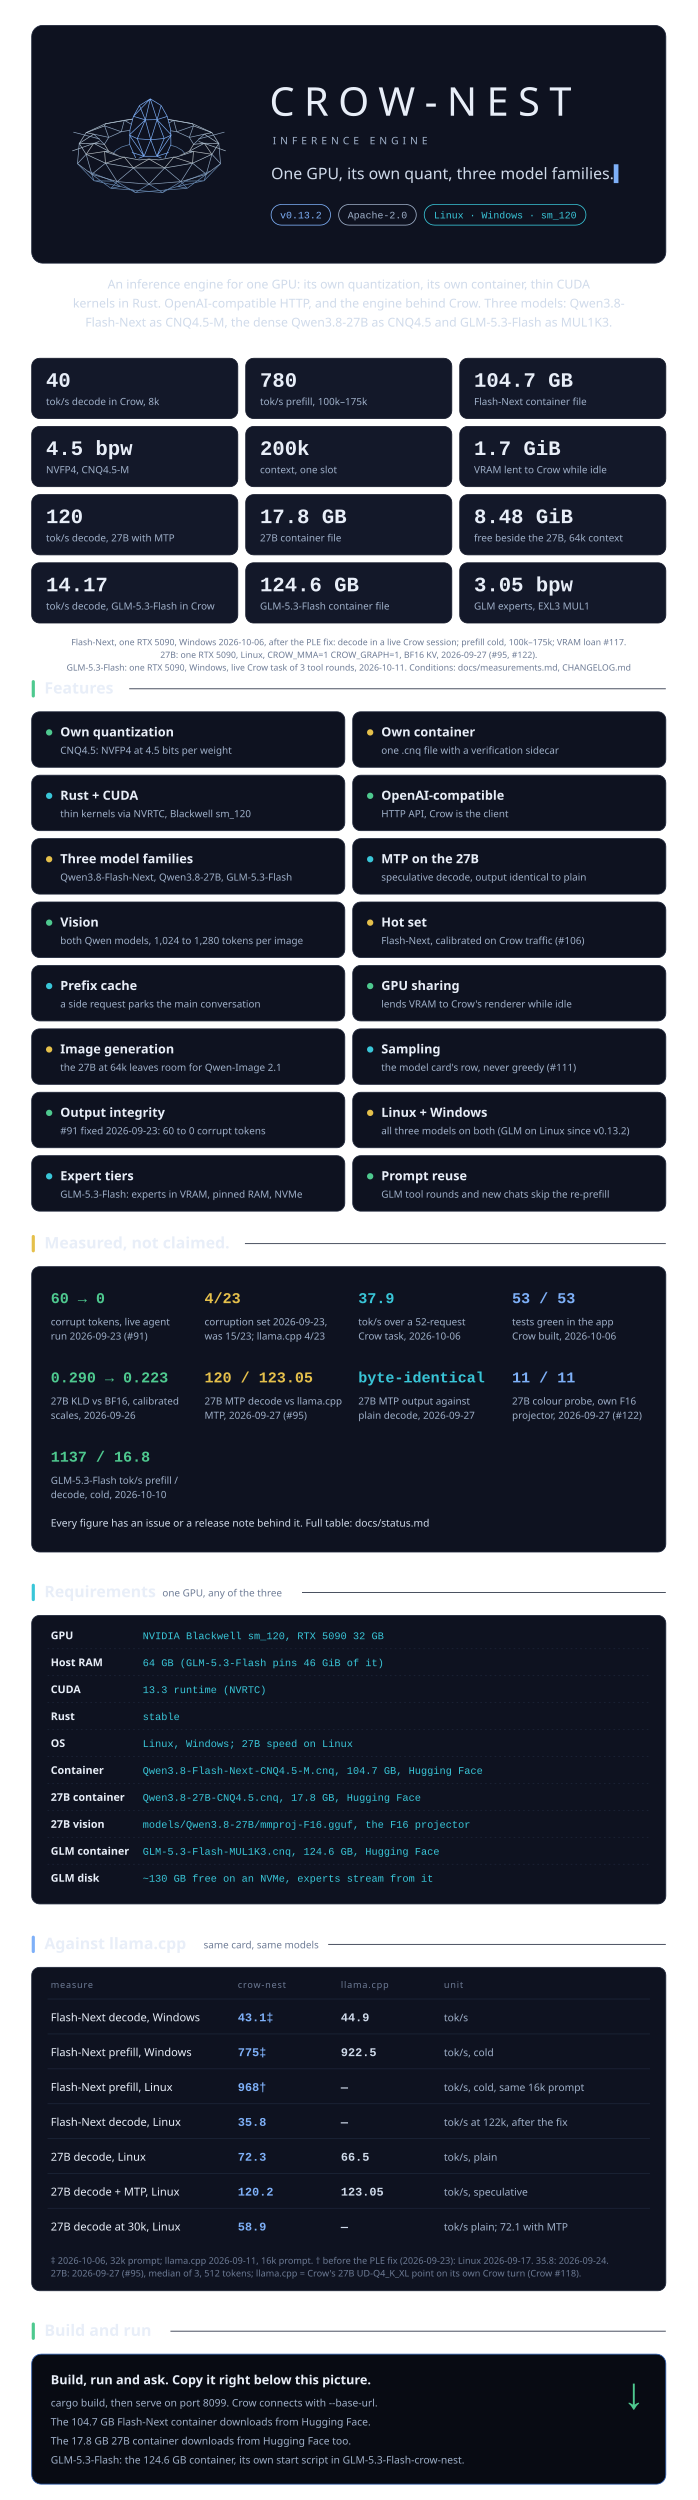
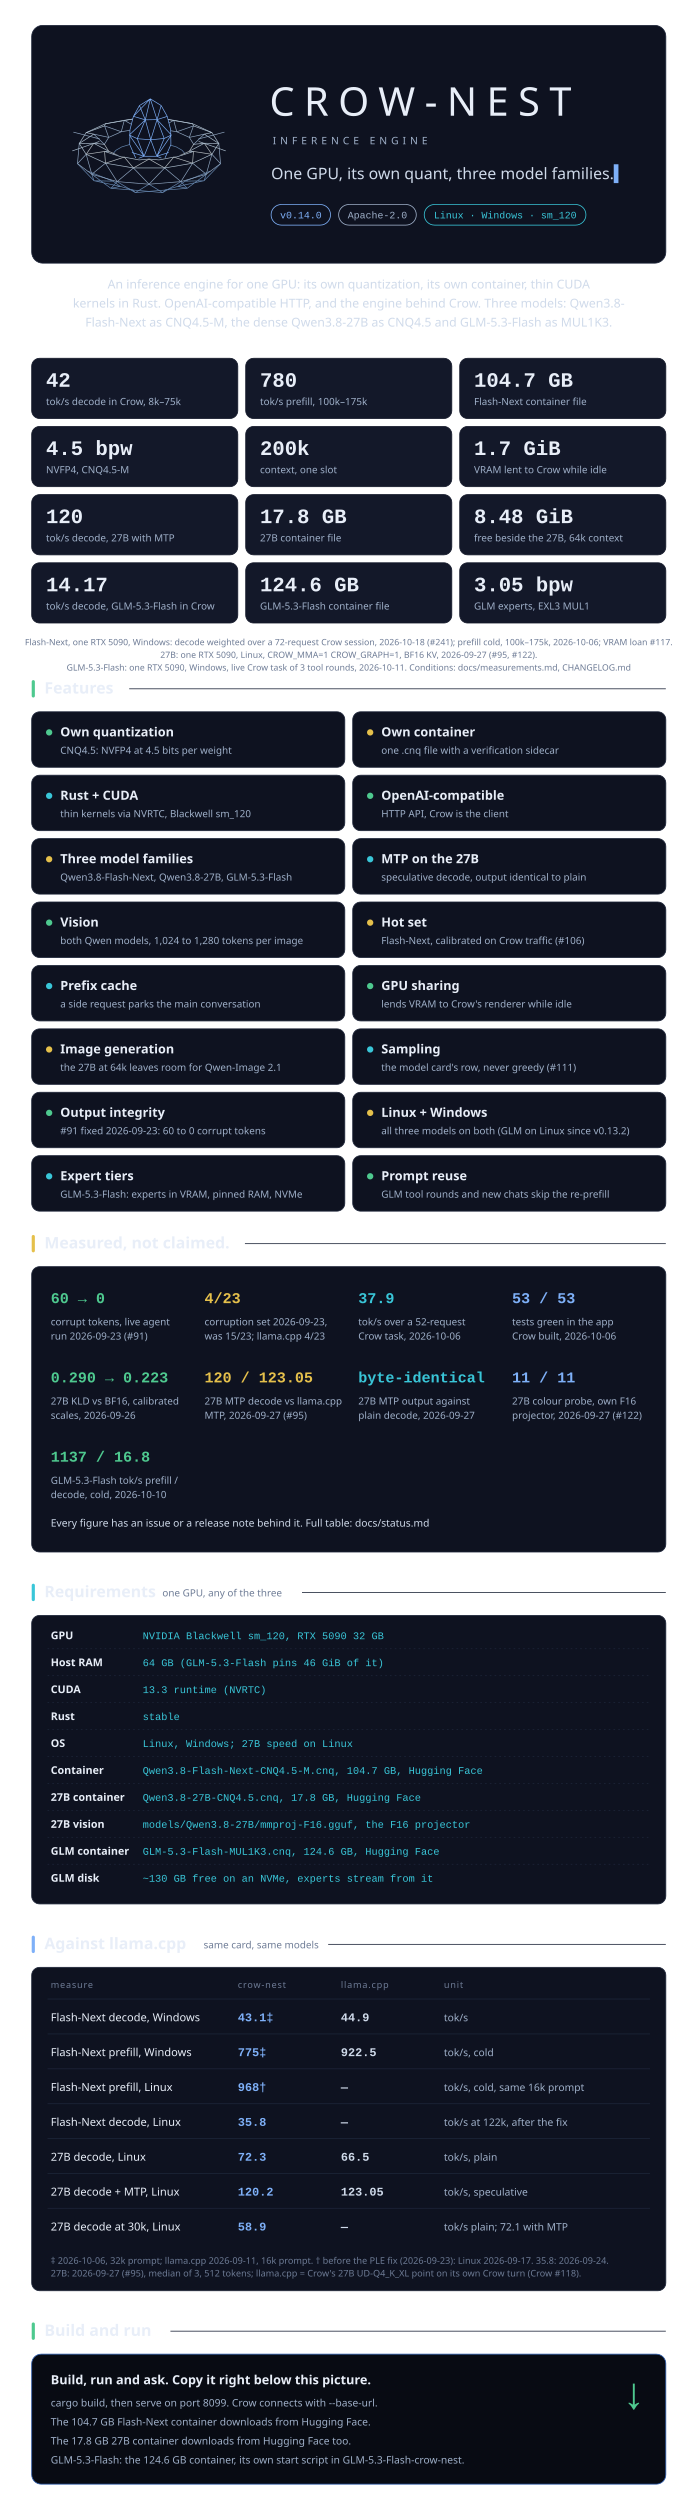
<svg xmlns="http://www.w3.org/2000/svg" viewBox="0 0 880 3154" width="880" height="3154" role="img" aria-label="crow-nest: one GPU, its own quant, three model families. Features, measurements, requirements.">
  <rect x="40" y="32" width="800" height="300" rx="14" fill="#0e1220" stroke="#1c2438" />
  <svg x="48" y="44" width="280" height="280" viewBox="0 0 1024 1024">
    <defs>
      <clipPath id="noegg">
        <path clip-rule="evenodd" d="M0 0H1024V1024H0ZM518.0 295.0 568.2 326.0 595.7 375.6 612.5 437.6 612.7 505.8 583.0 574.0 518.0 605.0 453.0 574.0 423.3 505.8 423.5 437.6 440.3 375.6 467.8 326.0Z" />
      </clipPath>
      <clipPath id="abovefront">
        <path d="M0 0H1024V479L774.0 479.0L767.4 500.0L716.8 537.8L625.7 564.0L512.0 573.3L398.3 564.0L307.2 537.8L256.6 500.0L250.0 479.0L0 479Z" />
      </clipPath>
    </defs>
    <g fill="none" stroke-width="3" stroke-linejoin="round" stroke-linecap="round">
      <path stroke="#6789b2" clip-path="url(#noegg)" d="M346 548 360 532 386 517 422 506 465 499 512 497 559 499 602 506 638 517 664 532 678 548" />
      <path stroke="#acbece" d="M718 505 767 500 698 537M698 537 717 538 640 563M640 563 626 564 558 577M558 577 512 573 466 577M466 577 398 564 384 563M384 563 307 538 326 537M326 537 257 500 306 505" />
      <path stroke="#90a7c2" clip-path="url(#noegg)" d="M306 505 257 458 326 473M326 473 307 420 384 447M384 447 398 394 466 433M466 433 512 385 558 433M558 433 626 394 640 447M640 447 717 420 698 473M698 473 767 458 718 505" />
      <path stroke="#b9c0c4" d="M767 500 802 551 717 538M717 538 713 592 626 564M626 564 584 614 512 573M512 573 440 614 398 564M398 564 311 592 307 538M307 538 222 551 257 500" />
      <path stroke="#acbece" clip-path="url(#noegg)" d="M257 500 190 501 257 458M257 458 222 451 307 420M307 420 311 410 398 394M398 394 440 388 512 385M512 385 584 388 626 394M626 394 713 410 717 420M717 420 802 451 767 458M767 458 834 501 767 500" />
      <path stroke="#90a7c2" d="M834 501 842 594 802 551M802 551 776 643 713 592M713 592 659 677 584 614M584 614 512 689 440 614M440 614 365 677 311 592M311 592 248 643 222 551M222 551 182 594 190 501" />
      <path stroke="#6789b2" d="M842 594 766 673 776 643M776 643 688 708 659 677M659 677 575 728 512 689M512 689 449 728 365 677M365 677 336 708 248 643M248 643 258 673 182 594M794 629 678 675 766 673M766 673 645 699 688 708M688 708 586 716 575 728M575 728 512 722 449 728M449 728 438 716 336 708M336 708 379 699 258 673M258 673 346 675 230 629" />
      <path stroke="#90a7c2" clip-path="url(#noegg)" d="M306 505 326 473 384 447 466 433 558 433 640 447 698 473 718 505" />
      <path stroke="#b9c0c4" clip-path="url(#abovefront)" d="M718 505 698 537 640 563 558 577 466 577 384 563 326 537 306 505" />
      <path stroke="#acbece" clip-path="url(#noegg)" d="M190 501 222 451 311 410 440 388 584 388 713 410 802 451 834 501" />
      <path stroke="#acbece" d="M834 501 802 551 713 592 584 614 440 614 311 592 222 551 190 501" />
      <path stroke="#90a7c2" d="M842 594 776 643 659 677 512 689 365 677 248 643 182 594" />
      <path stroke="#6789b2" d="M678 675 645 699 586 716 512 722 438 716 379 699 346 675" />
      <path stroke="#7eb0f8" clip-path="url(#abovefront)" d="M440 376 495 392 549 391 596 376M421 462 458 479 520 484 582 478 615 462M434 543 489 560 548 560 602 543M440 376 518 295 495 392M518 295 549 391M468 326 495 392M568 326 549 391M421 462 495 392 458 479M495 392 520 484 549 391 582 478M549 391 615 462M458 479 489 560 520 484 548 560 582 478M421 462 489 560M615 462 548 560M489 560 453 574M548 560 583 574M518 295 568 326 596 376 612 438 613 506 583 574 518 605 453 574 423 506 424 438 440 376 468 326 518 295" />
      <path stroke="#acbece" d="M742 492 865 535" />
      <path stroke="#90a7c2" clip-path="url(#noegg)" d="M741 480 859 449" />
      <path stroke="#acbece" d="M282 492 159 535" />
      <path stroke="#90a7c2" clip-path="url(#noegg)" d="M283 480 164 449" />
    </g>
  </svg>
  <text x="340" y="146" font-family="-apple-system,BlinkMacSystemFont,'Segoe UI','Noto Sans',Helvetica,Arial,sans-serif" font-size="50" font-weight="300" fill="#e8eef8" text-anchor="start" letter-spacing="12">CROW-NEST</text>
  <text x="344" y="182" font-family="-apple-system,BlinkMacSystemFont,'Segoe UI','Noto Sans',Helvetica,Arial,sans-serif" font-size="13" font-weight="400" fill="#9fb0c9" text-anchor="start" letter-spacing="5">INFERENCE ENGINE</text>
  <text x="342" y="226" font-family="-apple-system,BlinkMacSystemFont,'Segoe UI','Noto Sans',Helvetica,Arial,sans-serif" font-size="20" fill="#cfdaea">One GPU, its own quant, three model families.<tspan fill="#7eb0f8">▍<animate attributeName="opacity" values="1;1;0;0" keyTimes="0;.5;.5;1" dur="1.1s" repeatCount="indefinite" />
    </tspan>
  </text>
  <rect x="342" y="258" width="75" height="26" rx="13" fill="none" stroke="#7eb0f8" />
-   <text x="379.6" y="275.5" font-family="ui-monospace,SFMono-Regular,'SF Mono',Menlo,Consolas,'Liberation Mono',monospace" font-size="12.5" font-weight="400" fill="#7eb0f8" text-anchor="middle" letter-spacing="0">v0.13.2</text>
+   <text x="379.6" y="275.5" font-family="ui-monospace,SFMono-Regular,'SF Mono',Menlo,Consolas,'Liberation Mono',monospace" font-size="12.5" font-weight="400" fill="#7eb0f8" text-anchor="middle" letter-spacing="0">v0.14.0</text>
  <rect x="427.2" y="258" width="98" height="26" rx="13" fill="none" stroke="#9fb0c9" />
  <text x="476.2" y="275.5" font-family="ui-monospace,SFMono-Regular,'SF Mono',Menlo,Consolas,'Liberation Mono',monospace" font-size="12.5" font-weight="400" fill="#9fb0c9" text-anchor="middle" letter-spacing="0">Apache-2.0</text>
  <rect x="535.2" y="258" width="204" height="26" rx="13" fill="none" stroke="#39c6d8" />
  <text x="637.4" y="275.5" font-family="ui-monospace,SFMono-Regular,'SF Mono',Menlo,Consolas,'Liberation Mono',monospace" font-size="12.5" font-weight="400" fill="#39c6d8" text-anchor="middle" letter-spacing="0">Linux · Windows · sm_120</text>
  <text x="440.0" y="364" font-family="-apple-system,BlinkMacSystemFont,'Segoe UI','Noto Sans',Helvetica,Arial,sans-serif" font-size="15.5" font-weight="400" fill="#cfdaea" text-anchor="middle" letter-spacing="0">An inference engine for one GPU: its own quantization, its own container, thin CUDA</text>
  <text x="440.0" y="388" font-family="-apple-system,BlinkMacSystemFont,'Segoe UI','Noto Sans',Helvetica,Arial,sans-serif" font-size="15.5" font-weight="400" fill="#cfdaea" text-anchor="middle" letter-spacing="0">kernels in Rust. OpenAI-compatible HTTP, and the engine behind Crow. Three models: Qwen3.8-</text>
  <text x="440.0" y="412" font-family="-apple-system,BlinkMacSystemFont,'Segoe UI','Noto Sans',Helvetica,Arial,sans-serif" font-size="15.5" font-weight="400" fill="#cfdaea" text-anchor="middle" letter-spacing="0">Flash-Next as CNQ4.5-M, the dense Qwen3.8-27B as CNQ4.5 and GLM-5.3-Flash as MUL1K3.</text>
  <rect x="40" y="452" width="260" height="76" rx="10" fill="#131829" stroke="#131829" />
-   <text x="58" y="488" font-family="ui-monospace,SFMono-Regular,'SF Mono',Menlo,Consolas,'Liberation Mono',monospace" font-size="26" font-weight="600" fill="#e8eef8" text-anchor="start" letter-spacing="0">40</text>
-   <text x="58" y="511" font-family="-apple-system,BlinkMacSystemFont,'Segoe UI','Noto Sans',Helvetica,Arial,sans-serif" font-size="12.5" font-weight="400" fill="#9fb0c9" text-anchor="start" letter-spacing="0">tok/s decode in Crow, 8k</text>
+   <text x="58" y="488" font-family="ui-monospace,SFMono-Regular,'SF Mono',Menlo,Consolas,'Liberation Mono',monospace" font-size="26" font-weight="600" fill="#e8eef8" text-anchor="start" letter-spacing="0">42</text>
+   <text x="58" y="511" font-family="-apple-system,BlinkMacSystemFont,'Segoe UI','Noto Sans',Helvetica,Arial,sans-serif" font-size="12.5" font-weight="400" fill="#9fb0c9" text-anchor="start" letter-spacing="0">tok/s decode in Crow, 8k–75k</text>
  <rect x="310" y="452" width="260" height="76" rx="10" fill="#131829" stroke="#131829" />
  <text x="328" y="488" font-family="ui-monospace,SFMono-Regular,'SF Mono',Menlo,Consolas,'Liberation Mono',monospace" font-size="26" font-weight="600" fill="#e8eef8" text-anchor="start" letter-spacing="0">780</text>
  <text x="328" y="511" font-family="-apple-system,BlinkMacSystemFont,'Segoe UI','Noto Sans',Helvetica,Arial,sans-serif" font-size="12.5" font-weight="400" fill="#9fb0c9" text-anchor="start" letter-spacing="0">tok/s prefill, 100k–175k</text>
  <rect x="580" y="452" width="260" height="76" rx="10" fill="#131829" stroke="#131829" />
  <text x="598" y="488" font-family="ui-monospace,SFMono-Regular,'SF Mono',Menlo,Consolas,'Liberation Mono',monospace" font-size="26" font-weight="600" fill="#e8eef8" text-anchor="start" letter-spacing="0">104.7 GB</text>
  <text x="598" y="511" font-family="-apple-system,BlinkMacSystemFont,'Segoe UI','Noto Sans',Helvetica,Arial,sans-serif" font-size="12.5" font-weight="400" fill="#9fb0c9" text-anchor="start" letter-spacing="0">Flash-Next container file</text>
  <rect x="40" y="538" width="260" height="76" rx="10" fill="#131829" stroke="#131829" />
  <text x="58" y="574" font-family="ui-monospace,SFMono-Regular,'SF Mono',Menlo,Consolas,'Liberation Mono',monospace" font-size="26" font-weight="600" fill="#e8eef8" text-anchor="start" letter-spacing="0">4.5 bpw</text>
  <text x="58" y="597" font-family="-apple-system,BlinkMacSystemFont,'Segoe UI','Noto Sans',Helvetica,Arial,sans-serif" font-size="12.5" font-weight="400" fill="#9fb0c9" text-anchor="start" letter-spacing="0">NVFP4, CNQ4.5-M</text>
  <rect x="310" y="538" width="260" height="76" rx="10" fill="#131829" stroke="#131829" />
  <text x="328" y="574" font-family="ui-monospace,SFMono-Regular,'SF Mono',Menlo,Consolas,'Liberation Mono',monospace" font-size="26" font-weight="600" fill="#e8eef8" text-anchor="start" letter-spacing="0">200k</text>
  <text x="328" y="597" font-family="-apple-system,BlinkMacSystemFont,'Segoe UI','Noto Sans',Helvetica,Arial,sans-serif" font-size="12.5" font-weight="400" fill="#9fb0c9" text-anchor="start" letter-spacing="0">context, one slot</text>
  <rect x="580" y="538" width="260" height="76" rx="10" fill="#131829" stroke="#131829" />
  <text x="598" y="574" font-family="ui-monospace,SFMono-Regular,'SF Mono',Menlo,Consolas,'Liberation Mono',monospace" font-size="26" font-weight="600" fill="#e8eef8" text-anchor="start" letter-spacing="0">1.7 GiB</text>
  <text x="598" y="597" font-family="-apple-system,BlinkMacSystemFont,'Segoe UI','Noto Sans',Helvetica,Arial,sans-serif" font-size="12.5" font-weight="400" fill="#9fb0c9" text-anchor="start" letter-spacing="0">VRAM lent to Crow while idle</text>
  <rect x="40" y="624" width="260" height="76" rx="10" fill="#131829" stroke="#131829" />
  <text x="58" y="660" font-family="ui-monospace,SFMono-Regular,'SF Mono',Menlo,Consolas,'Liberation Mono',monospace" font-size="26" font-weight="600" fill="#e8eef8" text-anchor="start" letter-spacing="0">120</text>
  <text x="58" y="683" font-family="-apple-system,BlinkMacSystemFont,'Segoe UI','Noto Sans',Helvetica,Arial,sans-serif" font-size="12.5" font-weight="400" fill="#9fb0c9" text-anchor="start" letter-spacing="0">tok/s decode, 27B with MTP</text>
  <rect x="310" y="624" width="260" height="76" rx="10" fill="#131829" stroke="#131829" />
  <text x="328" y="660" font-family="ui-monospace,SFMono-Regular,'SF Mono',Menlo,Consolas,'Liberation Mono',monospace" font-size="26" font-weight="600" fill="#e8eef8" text-anchor="start" letter-spacing="0">17.8 GB</text>
  <text x="328" y="683" font-family="-apple-system,BlinkMacSystemFont,'Segoe UI','Noto Sans',Helvetica,Arial,sans-serif" font-size="12.5" font-weight="400" fill="#9fb0c9" text-anchor="start" letter-spacing="0">27B container file</text>
  <rect x="580" y="624" width="260" height="76" rx="10" fill="#131829" stroke="#131829" />
  <text x="598" y="660" font-family="ui-monospace,SFMono-Regular,'SF Mono',Menlo,Consolas,'Liberation Mono',monospace" font-size="26" font-weight="600" fill="#e8eef8" text-anchor="start" letter-spacing="0">8.48 GiB</text>
  <text x="598" y="683" font-family="-apple-system,BlinkMacSystemFont,'Segoe UI','Noto Sans',Helvetica,Arial,sans-serif" font-size="12.5" font-weight="400" fill="#9fb0c9" text-anchor="start" letter-spacing="0">free beside the 27B, 64k context</text>
  <rect x="40" y="710" width="260" height="76" rx="10" fill="#131829" stroke="#131829" />
  <text x="58" y="746" font-family="ui-monospace,SFMono-Regular,'SF Mono',Menlo,Consolas,'Liberation Mono',monospace" font-size="26" font-weight="600" fill="#e8eef8" text-anchor="start" letter-spacing="0">14.17</text>
  <text x="58" y="769" font-family="-apple-system,BlinkMacSystemFont,'Segoe UI','Noto Sans',Helvetica,Arial,sans-serif" font-size="12.5" font-weight="400" fill="#9fb0c9" text-anchor="start" letter-spacing="0">tok/s decode, GLM-5.3-Flash in Crow</text>
  <rect x="310" y="710" width="260" height="76" rx="10" fill="#131829" stroke="#131829" />
  <text x="328" y="746" font-family="ui-monospace,SFMono-Regular,'SF Mono',Menlo,Consolas,'Liberation Mono',monospace" font-size="26" font-weight="600" fill="#e8eef8" text-anchor="start" letter-spacing="0">124.6 GB</text>
  <text x="328" y="769" font-family="-apple-system,BlinkMacSystemFont,'Segoe UI','Noto Sans',Helvetica,Arial,sans-serif" font-size="12.5" font-weight="400" fill="#9fb0c9" text-anchor="start" letter-spacing="0">GLM-5.3-Flash container file</text>
  <rect x="580" y="710" width="260" height="76" rx="10" fill="#131829" stroke="#131829" />
  <text x="598" y="746" font-family="ui-monospace,SFMono-Regular,'SF Mono',Menlo,Consolas,'Liberation Mono',monospace" font-size="26" font-weight="600" fill="#e8eef8" text-anchor="start" letter-spacing="0">3.05 bpw</text>
  <text x="598" y="769" font-family="-apple-system,BlinkMacSystemFont,'Segoe UI','Noto Sans',Helvetica,Arial,sans-serif" font-size="12.5" font-weight="400" fill="#9fb0c9" text-anchor="start" letter-spacing="0">GLM experts, EXL3 MUL1</text>
-   <text x="440.0" y="814" font-family="-apple-system,BlinkMacSystemFont,'Segoe UI','Noto Sans',Helvetica,Arial,sans-serif" font-size="11" font-weight="400" fill="#6d7b95" text-anchor="middle" letter-spacing="0">Flash-Next, one RTX 5090, Windows 2026-10-06, after the PLE fix: decode in a live Crow session; prefill cold, 100k–175k; VRAM loan #117.</text>
+   <text x="440.0" y="814" font-family="-apple-system,BlinkMacSystemFont,'Segoe UI','Noto Sans',Helvetica,Arial,sans-serif" font-size="11" font-weight="400" fill="#6d7b95" text-anchor="middle" letter-spacing="0">Flash-Next, one RTX 5090, Windows: decode weighted over a 72-request Crow session, 2026-10-18 (#241); prefill cold, 100k–175k, 2026-10-06; VRAM loan #117.</text>
  <text x="440.0" y="830" font-family="-apple-system,BlinkMacSystemFont,'Segoe UI','Noto Sans',Helvetica,Arial,sans-serif" font-size="11" font-weight="400" fill="#6d7b95" text-anchor="middle" letter-spacing="0">27B: one RTX 5090, Linux, CROW_MMA=1 CROW_GRAPH=1, BF16 KV, 2026-09-27 (#95, #122).</text>
  <text x="440.0" y="846" font-family="-apple-system,BlinkMacSystemFont,'Segoe UI','Noto Sans',Helvetica,Arial,sans-serif" font-size="11" font-weight="400" fill="#6d7b95" text-anchor="middle" letter-spacing="0">GLM-5.3-Flash: one RTX 5090, Windows, live Crow task of 3 tool rounds, 2026-10-11. Conditions: docs/measurements.md, CHANGELOG.md</text>
  <rect x="40" y="858" width="4" height="22" rx="2" fill="#4ec98f" />
  <text x="56" y="875" font-family="-apple-system,BlinkMacSystemFont,'Segoe UI','Noto Sans',Helvetica,Arial,sans-serif" font-size="20" font-weight="600" fill="#e8eef8" text-anchor="start" letter-spacing="0">Features</text>
  <line x1="163" y1="869" x2="840" y2="869" stroke="#1c2438" />
  <rect x="40" y="898" width="395" height="70" rx="10" fill="#0e1220" stroke="#1c2438" />
  <circle cx="62" cy="924" r="4" fill="#4ec98f" />
  <text x="76" y="929" font-family="-apple-system,BlinkMacSystemFont,'Segoe UI','Noto Sans',Helvetica,Arial,sans-serif" font-size="16" font-weight="600" fill="#e8eef8" text-anchor="start" letter-spacing="0">Own quantization</text>
  <text x="76" y="951" font-family="-apple-system,BlinkMacSystemFont,'Segoe UI','Noto Sans',Helvetica,Arial,sans-serif" font-size="12.5" font-weight="400" fill="#9fb0c9" text-anchor="start" letter-spacing="0">CNQ4.5: NVFP4 at 4.5 bits per weight</text>
  <rect x="445" y="898" width="395" height="70" rx="10" fill="#0e1220" stroke="#1c2438" />
  <circle cx="467" cy="924" r="4" fill="#e5c04b" />
  <text x="481" y="929" font-family="-apple-system,BlinkMacSystemFont,'Segoe UI','Noto Sans',Helvetica,Arial,sans-serif" font-size="16" font-weight="600" fill="#e8eef8" text-anchor="start" letter-spacing="0">Own container</text>
  <text x="481" y="951" font-family="-apple-system,BlinkMacSystemFont,'Segoe UI','Noto Sans',Helvetica,Arial,sans-serif" font-size="12.5" font-weight="400" fill="#9fb0c9" text-anchor="start" letter-spacing="0">one .cnq file with a verification sidecar</text>
  <rect x="40" y="978" width="395" height="70" rx="10" fill="#0e1220" stroke="#1c2438" />
  <circle cx="62" cy="1004" r="4" fill="#39c6d8" />
  <text x="76" y="1009" font-family="-apple-system,BlinkMacSystemFont,'Segoe UI','Noto Sans',Helvetica,Arial,sans-serif" font-size="16" font-weight="600" fill="#e8eef8" text-anchor="start" letter-spacing="0">Rust + CUDA</text>
  <text x="76" y="1031" font-family="-apple-system,BlinkMacSystemFont,'Segoe UI','Noto Sans',Helvetica,Arial,sans-serif" font-size="12.5" font-weight="400" fill="#9fb0c9" text-anchor="start" letter-spacing="0">thin kernels via NVRTC, Blackwell sm_120</text>
  <rect x="445" y="978" width="395" height="70" rx="10" fill="#0e1220" stroke="#1c2438" />
  <circle cx="467" cy="1004" r="4" fill="#4ec98f" />
  <text x="481" y="1009" font-family="-apple-system,BlinkMacSystemFont,'Segoe UI','Noto Sans',Helvetica,Arial,sans-serif" font-size="16" font-weight="600" fill="#e8eef8" text-anchor="start" letter-spacing="0">OpenAI-compatible</text>
  <text x="481" y="1031" font-family="-apple-system,BlinkMacSystemFont,'Segoe UI','Noto Sans',Helvetica,Arial,sans-serif" font-size="12.5" font-weight="400" fill="#9fb0c9" text-anchor="start" letter-spacing="0">HTTP API, Crow is the client</text>
  <rect x="40" y="1058" width="395" height="70" rx="10" fill="#0e1220" stroke="#1c2438" />
  <circle cx="62" cy="1084" r="4" fill="#e5c04b" />
  <text x="76" y="1089" font-family="-apple-system,BlinkMacSystemFont,'Segoe UI','Noto Sans',Helvetica,Arial,sans-serif" font-size="16" font-weight="600" fill="#e8eef8" text-anchor="start" letter-spacing="0">Three model families</text>
  <text x="76" y="1111" font-family="-apple-system,BlinkMacSystemFont,'Segoe UI','Noto Sans',Helvetica,Arial,sans-serif" font-size="12.5" font-weight="400" fill="#9fb0c9" text-anchor="start" letter-spacing="0">Qwen3.8-Flash-Next, Qwen3.8-27B, GLM-5.3-Flash</text>
  <rect x="445" y="1058" width="395" height="70" rx="10" fill="#0e1220" stroke="#1c2438" />
  <circle cx="467" cy="1084" r="4" fill="#39c6d8" />
  <text x="481" y="1089" font-family="-apple-system,BlinkMacSystemFont,'Segoe UI','Noto Sans',Helvetica,Arial,sans-serif" font-size="16" font-weight="600" fill="#e8eef8" text-anchor="start" letter-spacing="0">MTP on the 27B</text>
  <text x="481" y="1111" font-family="-apple-system,BlinkMacSystemFont,'Segoe UI','Noto Sans',Helvetica,Arial,sans-serif" font-size="12.5" font-weight="400" fill="#9fb0c9" text-anchor="start" letter-spacing="0">speculative decode, output identical to plain</text>
  <rect x="40" y="1138" width="395" height="70" rx="10" fill="#0e1220" stroke="#1c2438" />
  <circle cx="62" cy="1164" r="4" fill="#4ec98f" />
  <text x="76" y="1169" font-family="-apple-system,BlinkMacSystemFont,'Segoe UI','Noto Sans',Helvetica,Arial,sans-serif" font-size="16" font-weight="600" fill="#e8eef8" text-anchor="start" letter-spacing="0">Vision</text>
  <text x="76" y="1191" font-family="-apple-system,BlinkMacSystemFont,'Segoe UI','Noto Sans',Helvetica,Arial,sans-serif" font-size="12.5" font-weight="400" fill="#9fb0c9" text-anchor="start" letter-spacing="0">both Qwen models, 1,024 to 1,280 tokens per image</text>
  <rect x="445" y="1138" width="395" height="70" rx="10" fill="#0e1220" stroke="#1c2438" />
  <circle cx="467" cy="1164" r="4" fill="#e5c04b" />
  <text x="481" y="1169" font-family="-apple-system,BlinkMacSystemFont,'Segoe UI','Noto Sans',Helvetica,Arial,sans-serif" font-size="16" font-weight="600" fill="#e8eef8" text-anchor="start" letter-spacing="0">Hot set</text>
  <text x="481" y="1191" font-family="-apple-system,BlinkMacSystemFont,'Segoe UI','Noto Sans',Helvetica,Arial,sans-serif" font-size="12.5" font-weight="400" fill="#9fb0c9" text-anchor="start" letter-spacing="0">Flash-Next, calibrated on Crow traffic (#106)</text>
  <rect x="40" y="1218" width="395" height="70" rx="10" fill="#0e1220" stroke="#1c2438" />
  <circle cx="62" cy="1244" r="4" fill="#39c6d8" />
  <text x="76" y="1249" font-family="-apple-system,BlinkMacSystemFont,'Segoe UI','Noto Sans',Helvetica,Arial,sans-serif" font-size="16" font-weight="600" fill="#e8eef8" text-anchor="start" letter-spacing="0">Prefix cache</text>
  <text x="76" y="1271" font-family="-apple-system,BlinkMacSystemFont,'Segoe UI','Noto Sans',Helvetica,Arial,sans-serif" font-size="12.5" font-weight="400" fill="#9fb0c9" text-anchor="start" letter-spacing="0">a side request parks the main conversation</text>
  <rect x="445" y="1218" width="395" height="70" rx="10" fill="#0e1220" stroke="#1c2438" />
  <circle cx="467" cy="1244" r="4" fill="#4ec98f" />
  <text x="481" y="1249" font-family="-apple-system,BlinkMacSystemFont,'Segoe UI','Noto Sans',Helvetica,Arial,sans-serif" font-size="16" font-weight="600" fill="#e8eef8" text-anchor="start" letter-spacing="0">GPU sharing</text>
  <text x="481" y="1271" font-family="-apple-system,BlinkMacSystemFont,'Segoe UI','Noto Sans',Helvetica,Arial,sans-serif" font-size="12.5" font-weight="400" fill="#9fb0c9" text-anchor="start" letter-spacing="0">lends VRAM to Crow's renderer while idle</text>
  <rect x="40" y="1298" width="395" height="70" rx="10" fill="#0e1220" stroke="#1c2438" />
  <circle cx="62" cy="1324" r="4" fill="#e5c04b" />
  <text x="76" y="1329" font-family="-apple-system,BlinkMacSystemFont,'Segoe UI','Noto Sans',Helvetica,Arial,sans-serif" font-size="16" font-weight="600" fill="#e8eef8" text-anchor="start" letter-spacing="0">Image generation</text>
  <text x="76" y="1351" font-family="-apple-system,BlinkMacSystemFont,'Segoe UI','Noto Sans',Helvetica,Arial,sans-serif" font-size="12.5" font-weight="400" fill="#9fb0c9" text-anchor="start" letter-spacing="0">the 27B at 64k leaves room for Qwen-Image 2.1</text>
  <rect x="445" y="1298" width="395" height="70" rx="10" fill="#0e1220" stroke="#1c2438" />
  <circle cx="467" cy="1324" r="4" fill="#39c6d8" />
  <text x="481" y="1329" font-family="-apple-system,BlinkMacSystemFont,'Segoe UI','Noto Sans',Helvetica,Arial,sans-serif" font-size="16" font-weight="600" fill="#e8eef8" text-anchor="start" letter-spacing="0">Sampling</text>
  <text x="481" y="1351" font-family="-apple-system,BlinkMacSystemFont,'Segoe UI','Noto Sans',Helvetica,Arial,sans-serif" font-size="12.5" font-weight="400" fill="#9fb0c9" text-anchor="start" letter-spacing="0">the model card's row, never greedy (#111)</text>
  <rect x="40" y="1378" width="395" height="70" rx="10" fill="#0e1220" stroke="#1c2438" />
  <circle cx="62" cy="1404" r="4" fill="#4ec98f" />
  <text x="76" y="1409" font-family="-apple-system,BlinkMacSystemFont,'Segoe UI','Noto Sans',Helvetica,Arial,sans-serif" font-size="16" font-weight="600" fill="#e8eef8" text-anchor="start" letter-spacing="0">Output integrity</text>
  <text x="76" y="1431" font-family="-apple-system,BlinkMacSystemFont,'Segoe UI','Noto Sans',Helvetica,Arial,sans-serif" font-size="12.5" font-weight="400" fill="#9fb0c9" text-anchor="start" letter-spacing="0">#91 fixed 2026-09-23: 60 to 0 corrupt tokens</text>
  <rect x="445" y="1378" width="395" height="70" rx="10" fill="#0e1220" stroke="#1c2438" />
  <circle cx="467" cy="1404" r="4" fill="#e5c04b" />
  <text x="481" y="1409" font-family="-apple-system,BlinkMacSystemFont,'Segoe UI','Noto Sans',Helvetica,Arial,sans-serif" font-size="16" font-weight="600" fill="#e8eef8" text-anchor="start" letter-spacing="0">Linux + Windows</text>
  <text x="481" y="1431" font-family="-apple-system,BlinkMacSystemFont,'Segoe UI','Noto Sans',Helvetica,Arial,sans-serif" font-size="12.5" font-weight="400" fill="#9fb0c9" text-anchor="start" letter-spacing="0">all three models on both (GLM on Linux since v0.13.2)</text>
  <rect x="40" y="1458" width="395" height="70" rx="10" fill="#0e1220" stroke="#1c2438" />
  <circle cx="62" cy="1484" r="4" fill="#39c6d8" />
  <text x="76" y="1489" font-family="-apple-system,BlinkMacSystemFont,'Segoe UI','Noto Sans',Helvetica,Arial,sans-serif" font-size="16" font-weight="600" fill="#e8eef8" text-anchor="start" letter-spacing="0">Expert tiers</text>
  <text x="76" y="1511" font-family="-apple-system,BlinkMacSystemFont,'Segoe UI','Noto Sans',Helvetica,Arial,sans-serif" font-size="12.5" font-weight="400" fill="#9fb0c9" text-anchor="start" letter-spacing="0">GLM-5.3-Flash: experts in VRAM, pinned RAM, NVMe</text>
  <rect x="445" y="1458" width="395" height="70" rx="10" fill="#0e1220" stroke="#1c2438" />
  <circle cx="467" cy="1484" r="4" fill="#4ec98f" />
  <text x="481" y="1489" font-family="-apple-system,BlinkMacSystemFont,'Segoe UI','Noto Sans',Helvetica,Arial,sans-serif" font-size="16" font-weight="600" fill="#e8eef8" text-anchor="start" letter-spacing="0">Prompt reuse</text>
  <text x="481" y="1511" font-family="-apple-system,BlinkMacSystemFont,'Segoe UI','Noto Sans',Helvetica,Arial,sans-serif" font-size="12.5" font-weight="400" fill="#9fb0c9" text-anchor="start" letter-spacing="0">GLM tool rounds and new chats skip the re-prefill</text>
  <rect x="40" y="1558" width="4" height="22" rx="2" fill="#e5c04b" />
  <text x="56" y="1575" font-family="-apple-system,BlinkMacSystemFont,'Segoe UI','Noto Sans',Helvetica,Arial,sans-serif" font-size="20" font-weight="600" fill="#e8eef8" text-anchor="start" letter-spacing="0">Measured, not claimed.</text>
  <line x1="309" y1="1569" x2="840" y2="1569" stroke="#1c2438" />
  <rect x="40" y="1598" width="800" height="360" rx="10" fill="#0e1220" stroke="#1c2438" />
  <text x="64" y="1644" font-family="ui-monospace,SFMono-Regular,'SF Mono',Menlo,Consolas,'Liberation Mono',monospace" font-size="19" font-weight="600" fill="#4ec98f" text-anchor="start" letter-spacing="0">60 → 0</text>
  <text x="64" y="1672" font-family="-apple-system,BlinkMacSystemFont,'Segoe UI','Noto Sans',Helvetica,Arial,sans-serif" font-size="12.5" font-weight="400" fill="#9fb0c9" text-anchor="start" letter-spacing="0">corrupt tokens, live agent</text>
  <text x="64" y="1690" font-family="-apple-system,BlinkMacSystemFont,'Segoe UI','Noto Sans',Helvetica,Arial,sans-serif" font-size="12.5" font-weight="400" fill="#9fb0c9" text-anchor="start" letter-spacing="0">run 2026-09-23 (#91)</text>
  <text x="258" y="1644" font-family="ui-monospace,SFMono-Regular,'SF Mono',Menlo,Consolas,'Liberation Mono',monospace" font-size="19" font-weight="600" fill="#e5c04b" text-anchor="start" letter-spacing="0">4/23</text>
  <text x="258" y="1672" font-family="-apple-system,BlinkMacSystemFont,'Segoe UI','Noto Sans',Helvetica,Arial,sans-serif" font-size="12.5" font-weight="400" fill="#9fb0c9" text-anchor="start" letter-spacing="0">corruption set 2026-09-23,</text>
  <text x="258" y="1690" font-family="-apple-system,BlinkMacSystemFont,'Segoe UI','Noto Sans',Helvetica,Arial,sans-serif" font-size="12.5" font-weight="400" fill="#9fb0c9" text-anchor="start" letter-spacing="0">was 15/23; llama.cpp 4/23</text>
  <text x="452" y="1644" font-family="ui-monospace,SFMono-Regular,'SF Mono',Menlo,Consolas,'Liberation Mono',monospace" font-size="19" font-weight="600" fill="#39c6d8" text-anchor="start" letter-spacing="0">37.9</text>
  <text x="452" y="1672" font-family="-apple-system,BlinkMacSystemFont,'Segoe UI','Noto Sans',Helvetica,Arial,sans-serif" font-size="12.5" font-weight="400" fill="#9fb0c9" text-anchor="start" letter-spacing="0">tok/s over a 52-request</text>
  <text x="452" y="1690" font-family="-apple-system,BlinkMacSystemFont,'Segoe UI','Noto Sans',Helvetica,Arial,sans-serif" font-size="12.5" font-weight="400" fill="#9fb0c9" text-anchor="start" letter-spacing="0">Crow task, 2026-10-06</text>
  <text x="646" y="1644" font-family="ui-monospace,SFMono-Regular,'SF Mono',Menlo,Consolas,'Liberation Mono',monospace" font-size="19" font-weight="600" fill="#7eb0f8" text-anchor="start" letter-spacing="0">53 / 53</text>
  <text x="646" y="1672" font-family="-apple-system,BlinkMacSystemFont,'Segoe UI','Noto Sans',Helvetica,Arial,sans-serif" font-size="12.5" font-weight="400" fill="#9fb0c9" text-anchor="start" letter-spacing="0">tests green in the app</text>
  <text x="646" y="1690" font-family="-apple-system,BlinkMacSystemFont,'Segoe UI','Noto Sans',Helvetica,Arial,sans-serif" font-size="12.5" font-weight="400" fill="#9fb0c9" text-anchor="start" letter-spacing="0">Crow built, 2026-10-06</text>
  <text x="64" y="1744" font-family="ui-monospace,SFMono-Regular,'SF Mono',Menlo,Consolas,'Liberation Mono',monospace" font-size="19" font-weight="600" fill="#4ec98f" text-anchor="start" letter-spacing="0">0.290 → 0.223</text>
  <text x="64" y="1772" font-family="-apple-system,BlinkMacSystemFont,'Segoe UI','Noto Sans',Helvetica,Arial,sans-serif" font-size="12.5" font-weight="400" fill="#9fb0c9" text-anchor="start" letter-spacing="0">27B KLD vs BF16, calibrated</text>
  <text x="64" y="1790" font-family="-apple-system,BlinkMacSystemFont,'Segoe UI','Noto Sans',Helvetica,Arial,sans-serif" font-size="12.5" font-weight="400" fill="#9fb0c9" text-anchor="start" letter-spacing="0">scales, 2026-09-26</text>
  <text x="258" y="1744" font-family="ui-monospace,SFMono-Regular,'SF Mono',Menlo,Consolas,'Liberation Mono',monospace" font-size="19" font-weight="600" fill="#e5c04b" text-anchor="start" letter-spacing="0">120 / 123.05</text>
  <text x="258" y="1772" font-family="-apple-system,BlinkMacSystemFont,'Segoe UI','Noto Sans',Helvetica,Arial,sans-serif" font-size="12.5" font-weight="400" fill="#9fb0c9" text-anchor="start" letter-spacing="0">27B MTP decode vs llama.cpp</text>
  <text x="258" y="1790" font-family="-apple-system,BlinkMacSystemFont,'Segoe UI','Noto Sans',Helvetica,Arial,sans-serif" font-size="12.5" font-weight="400" fill="#9fb0c9" text-anchor="start" letter-spacing="0">MTP, 2026-09-27 (#95)</text>
  <text x="452" y="1744" font-family="ui-monospace,SFMono-Regular,'SF Mono',Menlo,Consolas,'Liberation Mono',monospace" font-size="19" font-weight="600" fill="#39c6d8" text-anchor="start" letter-spacing="0">byte-identical</text>
  <text x="452" y="1772" font-family="-apple-system,BlinkMacSystemFont,'Segoe UI','Noto Sans',Helvetica,Arial,sans-serif" font-size="12.5" font-weight="400" fill="#9fb0c9" text-anchor="start" letter-spacing="0">27B MTP output against</text>
  <text x="452" y="1790" font-family="-apple-system,BlinkMacSystemFont,'Segoe UI','Noto Sans',Helvetica,Arial,sans-serif" font-size="12.5" font-weight="400" fill="#9fb0c9" text-anchor="start" letter-spacing="0">plain decode, 2026-09-27</text>
  <text x="646" y="1744" font-family="ui-monospace,SFMono-Regular,'SF Mono',Menlo,Consolas,'Liberation Mono',monospace" font-size="19" font-weight="600" fill="#7eb0f8" text-anchor="start" letter-spacing="0">11 / 11</text>
  <text x="646" y="1772" font-family="-apple-system,BlinkMacSystemFont,'Segoe UI','Noto Sans',Helvetica,Arial,sans-serif" font-size="12.5" font-weight="400" fill="#9fb0c9" text-anchor="start" letter-spacing="0">27B colour probe, own F16</text>
  <text x="646" y="1790" font-family="-apple-system,BlinkMacSystemFont,'Segoe UI','Noto Sans',Helvetica,Arial,sans-serif" font-size="12.5" font-weight="400" fill="#9fb0c9" text-anchor="start" letter-spacing="0">projector, 2026-09-27 (#122)</text>
  <text x="64" y="1844" font-family="ui-monospace,SFMono-Regular,'SF Mono',Menlo,Consolas,'Liberation Mono',monospace" font-size="19" font-weight="600" fill="#4ec98f" text-anchor="start" letter-spacing="0">1137 / 16.8</text>
  <text x="64" y="1872" font-family="-apple-system,BlinkMacSystemFont,'Segoe UI','Noto Sans',Helvetica,Arial,sans-serif" font-size="12.5" font-weight="400" fill="#9fb0c9" text-anchor="start" letter-spacing="0">GLM-5.3-Flash tok/s prefill /</text>
  <text x="64" y="1890" font-family="-apple-system,BlinkMacSystemFont,'Segoe UI','Noto Sans',Helvetica,Arial,sans-serif" font-size="12.5" font-weight="400" fill="#9fb0c9" text-anchor="start" letter-spacing="0">decode, cold, 2026-10-10</text>
  <text x="64" y="1926" font-family="-apple-system,BlinkMacSystemFont,'Segoe UI','Noto Sans',Helvetica,Arial,sans-serif" font-size="13" font-weight="400" fill="#cfdaea" text-anchor="start" letter-spacing="0">Every figure has an issue or a release note behind it. Full table: docs/status.md</text>
  <rect x="40" y="1998" width="4" height="22" rx="2" fill="#39c6d8" />
  <text x="56" y="2015" font-family="-apple-system,BlinkMacSystemFont,'Segoe UI','Noto Sans',Helvetica,Arial,sans-serif" font-size="20" font-weight="600" fill="#e8eef8" text-anchor="start" letter-spacing="0">Requirements</text>
  <text x="204.8" y="2014" font-family="-apple-system,BlinkMacSystemFont,'Segoe UI','Noto Sans',Helvetica,Arial,sans-serif" font-size="12.5" font-weight="400" fill="#6d7b95" text-anchor="start" letter-spacing="0">one GPU, any of the three</text>
  <line x1="381" y1="2009" x2="840" y2="2009" stroke="#1c2438" />
  <rect x="40" y="2038" width="800" height="364" rx="10" fill="#0e1220" stroke="#1c2438" />
  <text x="64" y="2068" font-family="-apple-system,BlinkMacSystemFont,'Segoe UI','Noto Sans',Helvetica,Arial,sans-serif" font-size="13.5" font-weight="600" fill="#e8eef8" text-anchor="start" letter-spacing="0">GPU</text>
  <text x="180" y="2068" font-family="ui-monospace,SFMono-Regular,'SF Mono',Menlo,Consolas,'Liberation Mono',monospace" font-size="13" font-weight="400" fill="#39c6d8" text-anchor="start" letter-spacing="0">NVIDIA Blackwell sm_120, RTX 5090 32 GB</text>
  <line x1="60" y1="2080" x2="820" y2="2080" stroke="#1c2438" stroke-dasharray="2 4" />
  <text x="64" y="2102" font-family="-apple-system,BlinkMacSystemFont,'Segoe UI','Noto Sans',Helvetica,Arial,sans-serif" font-size="13.5" font-weight="600" fill="#e8eef8" text-anchor="start" letter-spacing="0">Host RAM</text>
  <text x="180" y="2102" font-family="ui-monospace,SFMono-Regular,'SF Mono',Menlo,Consolas,'Liberation Mono',monospace" font-size="13" font-weight="400" fill="#39c6d8" text-anchor="start" letter-spacing="0">64 GB (GLM-5.3-Flash pins 46 GiB of it)</text>
  <line x1="60" y1="2114" x2="820" y2="2114" stroke="#1c2438" stroke-dasharray="2 4" />
  <text x="64" y="2136" font-family="-apple-system,BlinkMacSystemFont,'Segoe UI','Noto Sans',Helvetica,Arial,sans-serif" font-size="13.5" font-weight="600" fill="#e8eef8" text-anchor="start" letter-spacing="0">CUDA</text>
  <text x="180" y="2136" font-family="ui-monospace,SFMono-Regular,'SF Mono',Menlo,Consolas,'Liberation Mono',monospace" font-size="13" font-weight="400" fill="#39c6d8" text-anchor="start" letter-spacing="0">13.3 runtime (NVRTC)</text>
  <line x1="60" y1="2148" x2="820" y2="2148" stroke="#1c2438" stroke-dasharray="2 4" />
  <text x="64" y="2170" font-family="-apple-system,BlinkMacSystemFont,'Segoe UI','Noto Sans',Helvetica,Arial,sans-serif" font-size="13.5" font-weight="600" fill="#e8eef8" text-anchor="start" letter-spacing="0">Rust</text>
  <text x="180" y="2170" font-family="ui-monospace,SFMono-Regular,'SF Mono',Menlo,Consolas,'Liberation Mono',monospace" font-size="13" font-weight="400" fill="#39c6d8" text-anchor="start" letter-spacing="0">stable</text>
  <line x1="60" y1="2182" x2="820" y2="2182" stroke="#1c2438" stroke-dasharray="2 4" />
  <text x="64" y="2204" font-family="-apple-system,BlinkMacSystemFont,'Segoe UI','Noto Sans',Helvetica,Arial,sans-serif" font-size="13.5" font-weight="600" fill="#e8eef8" text-anchor="start" letter-spacing="0">OS</text>
  <text x="180" y="2204" font-family="ui-monospace,SFMono-Regular,'SF Mono',Menlo,Consolas,'Liberation Mono',monospace" font-size="13" font-weight="400" fill="#39c6d8" text-anchor="start" letter-spacing="0">Linux, Windows; 27B speed on Linux</text>
  <line x1="60" y1="2216" x2="820" y2="2216" stroke="#1c2438" stroke-dasharray="2 4" />
  <text x="64" y="2238" font-family="-apple-system,BlinkMacSystemFont,'Segoe UI','Noto Sans',Helvetica,Arial,sans-serif" font-size="13.5" font-weight="600" fill="#e8eef8" text-anchor="start" letter-spacing="0">Container</text>
  <text x="180" y="2238" font-family="ui-monospace,SFMono-Regular,'SF Mono',Menlo,Consolas,'Liberation Mono',monospace" font-size="13" font-weight="400" fill="#39c6d8" text-anchor="start" letter-spacing="0">Qwen3.8-Flash-Next-CNQ4.5-M.cnq, 104.7 GB, Hugging Face</text>
  <line x1="60" y1="2250" x2="820" y2="2250" stroke="#1c2438" stroke-dasharray="2 4" />
  <text x="64" y="2272" font-family="-apple-system,BlinkMacSystemFont,'Segoe UI','Noto Sans',Helvetica,Arial,sans-serif" font-size="13.5" font-weight="600" fill="#e8eef8" text-anchor="start" letter-spacing="0">27B container</text>
  <text x="180" y="2272" font-family="ui-monospace,SFMono-Regular,'SF Mono',Menlo,Consolas,'Liberation Mono',monospace" font-size="13" font-weight="400" fill="#39c6d8" text-anchor="start" letter-spacing="0">Qwen3.8-27B-CNQ4.5.cnq, 17.8 GB, Hugging Face</text>
  <line x1="60" y1="2284" x2="820" y2="2284" stroke="#1c2438" stroke-dasharray="2 4" />
  <text x="64" y="2306" font-family="-apple-system,BlinkMacSystemFont,'Segoe UI','Noto Sans',Helvetica,Arial,sans-serif" font-size="13.5" font-weight="600" fill="#e8eef8" text-anchor="start" letter-spacing="0">27B vision</text>
  <text x="180" y="2306" font-family="ui-monospace,SFMono-Regular,'SF Mono',Menlo,Consolas,'Liberation Mono',monospace" font-size="13" font-weight="400" fill="#39c6d8" text-anchor="start" letter-spacing="0">models/Qwen3.8-27B/mmproj-F16.gguf, the F16 projector</text>
  <line x1="60" y1="2318" x2="820" y2="2318" stroke="#1c2438" stroke-dasharray="2 4" />
  <text x="64" y="2340" font-family="-apple-system,BlinkMacSystemFont,'Segoe UI','Noto Sans',Helvetica,Arial,sans-serif" font-size="13.5" font-weight="600" fill="#e8eef8" text-anchor="start" letter-spacing="0">GLM container</text>
  <text x="180" y="2340" font-family="ui-monospace,SFMono-Regular,'SF Mono',Menlo,Consolas,'Liberation Mono',monospace" font-size="13" font-weight="400" fill="#39c6d8" text-anchor="start" letter-spacing="0">GLM-5.3-Flash-MUL1K3.cnq, 124.6 GB, Hugging Face</text>
  <line x1="60" y1="2352" x2="820" y2="2352" stroke="#1c2438" stroke-dasharray="2 4" />
  <text x="64" y="2374" font-family="-apple-system,BlinkMacSystemFont,'Segoe UI','Noto Sans',Helvetica,Arial,sans-serif" font-size="13.5" font-weight="600" fill="#e8eef8" text-anchor="start" letter-spacing="0">GLM disk</text>
  <text x="180" y="2374" font-family="ui-monospace,SFMono-Regular,'SF Mono',Menlo,Consolas,'Liberation Mono',monospace" font-size="13" font-weight="400" fill="#39c6d8" text-anchor="start" letter-spacing="0">~130 GB free on an NVMe, experts stream from it</text>
  <rect x="40" y="2442" width="4" height="22" rx="2" fill="#7eb0f8" />
  <text x="56" y="2459" font-family="-apple-system,BlinkMacSystemFont,'Segoe UI','Noto Sans',Helvetica,Arial,sans-serif" font-size="20" font-weight="600" fill="#e8eef8" text-anchor="start" letter-spacing="0">Against llama.cpp</text>
  <text x="256.8" y="2458" font-family="-apple-system,BlinkMacSystemFont,'Segoe UI','Noto Sans',Helvetica,Arial,sans-serif" font-size="12.5" font-weight="400" fill="#6d7b95" text-anchor="start" letter-spacing="0">same card, same models</text>
  <line x1="414" y1="2453" x2="840" y2="2453" stroke="#1c2438" />
  <rect x="40" y="2482" width="800" height="408" rx="10" fill="#0e1220" stroke="#1c2438" />
  <text x="64" y="2508" font-family="-apple-system,BlinkMacSystemFont,'Segoe UI','Noto Sans',Helvetica,Arial,sans-serif" font-size="11.5" font-weight="400" fill="#6d7b95" text-anchor="start" letter-spacing="1">measure</text>
  <text x="300" y="2508" font-family="-apple-system,BlinkMacSystemFont,'Segoe UI','Noto Sans',Helvetica,Arial,sans-serif" font-size="11.5" font-weight="400" fill="#6d7b95" text-anchor="start" letter-spacing="1">crow-nest</text>
  <text x="430" y="2508" font-family="-apple-system,BlinkMacSystemFont,'Segoe UI','Noto Sans',Helvetica,Arial,sans-serif" font-size="11.5" font-weight="400" fill="#6d7b95" text-anchor="start" letter-spacing="1">llama.cpp</text>
  <text x="560" y="2508" font-family="-apple-system,BlinkMacSystemFont,'Segoe UI','Noto Sans',Helvetica,Arial,sans-serif" font-size="11.5" font-weight="400" fill="#6d7b95" text-anchor="start" letter-spacing="1">unit</text>
  <line x1="60" y1="2522" x2="820" y2="2522" stroke="#1c2438" />
  <text x="64" y="2550" font-family="-apple-system,BlinkMacSystemFont,'Segoe UI','Noto Sans',Helvetica,Arial,sans-serif" font-size="14" font-weight="400" fill="#e8eef8" text-anchor="start" letter-spacing="0">Flash-Next decode, Windows</text>
  <text x="300" y="2550" font-family="ui-monospace,SFMono-Regular,'SF Mono',Menlo,Consolas,'Liberation Mono',monospace" font-size="15" font-weight="600" fill="#7eb0f8" text-anchor="start" letter-spacing="0">43.1‡</text>
  <text x="430" y="2550" font-family="ui-monospace,SFMono-Regular,'SF Mono',Menlo,Consolas,'Liberation Mono',monospace" font-size="15" font-weight="600" fill="#cfdaea" text-anchor="start" letter-spacing="0">44.9</text>
  <text x="560" y="2550" font-family="-apple-system,BlinkMacSystemFont,'Segoe UI','Noto Sans',Helvetica,Arial,sans-serif" font-size="13" font-weight="400" fill="#9fb0c9" text-anchor="start" letter-spacing="0">tok/s</text>
  <line x1="60" y1="2566" x2="820" y2="2566" stroke="#1c2438" />
  <text x="64" y="2594" font-family="-apple-system,BlinkMacSystemFont,'Segoe UI','Noto Sans',Helvetica,Arial,sans-serif" font-size="14" font-weight="400" fill="#e8eef8" text-anchor="start" letter-spacing="0">Flash-Next prefill, Windows</text>
  <text x="300" y="2594" font-family="ui-monospace,SFMono-Regular,'SF Mono',Menlo,Consolas,'Liberation Mono',monospace" font-size="15" font-weight="600" fill="#7eb0f8" text-anchor="start" letter-spacing="0">775‡</text>
  <text x="430" y="2594" font-family="ui-monospace,SFMono-Regular,'SF Mono',Menlo,Consolas,'Liberation Mono',monospace" font-size="15" font-weight="600" fill="#cfdaea" text-anchor="start" letter-spacing="0">922.5</text>
  <text x="560" y="2594" font-family="-apple-system,BlinkMacSystemFont,'Segoe UI','Noto Sans',Helvetica,Arial,sans-serif" font-size="13" font-weight="400" fill="#9fb0c9" text-anchor="start" letter-spacing="0">tok/s, cold</text>
  <line x1="60" y1="2610" x2="820" y2="2610" stroke="#1c2438" />
  <text x="64" y="2638" font-family="-apple-system,BlinkMacSystemFont,'Segoe UI','Noto Sans',Helvetica,Arial,sans-serif" font-size="14" font-weight="400" fill="#e8eef8" text-anchor="start" letter-spacing="0">Flash-Next prefill, Linux</text>
  <text x="300" y="2638" font-family="ui-monospace,SFMono-Regular,'SF Mono',Menlo,Consolas,'Liberation Mono',monospace" font-size="15" font-weight="600" fill="#7eb0f8" text-anchor="start" letter-spacing="0">968†</text>
  <text x="430" y="2638" font-family="ui-monospace,SFMono-Regular,'SF Mono',Menlo,Consolas,'Liberation Mono',monospace" font-size="15" font-weight="600" fill="#cfdaea" text-anchor="start" letter-spacing="0">—</text>
  <text x="560" y="2638" font-family="-apple-system,BlinkMacSystemFont,'Segoe UI','Noto Sans',Helvetica,Arial,sans-serif" font-size="13" font-weight="400" fill="#9fb0c9" text-anchor="start" letter-spacing="0">tok/s, cold, same 16k prompt</text>
  <line x1="60" y1="2654" x2="820" y2="2654" stroke="#1c2438" />
  <text x="64" y="2682" font-family="-apple-system,BlinkMacSystemFont,'Segoe UI','Noto Sans',Helvetica,Arial,sans-serif" font-size="14" font-weight="400" fill="#e8eef8" text-anchor="start" letter-spacing="0">Flash-Next decode, Linux</text>
  <text x="300" y="2682" font-family="ui-monospace,SFMono-Regular,'SF Mono',Menlo,Consolas,'Liberation Mono',monospace" font-size="15" font-weight="600" fill="#7eb0f8" text-anchor="start" letter-spacing="0">35.8</text>
  <text x="430" y="2682" font-family="ui-monospace,SFMono-Regular,'SF Mono',Menlo,Consolas,'Liberation Mono',monospace" font-size="15" font-weight="600" fill="#cfdaea" text-anchor="start" letter-spacing="0">—</text>
  <text x="560" y="2682" font-family="-apple-system,BlinkMacSystemFont,'Segoe UI','Noto Sans',Helvetica,Arial,sans-serif" font-size="13" font-weight="400" fill="#9fb0c9" text-anchor="start" letter-spacing="0">tok/s at 122k, after the fix</text>
  <line x1="60" y1="2698" x2="820" y2="2698" stroke="#1c2438" />
  <text x="64" y="2726" font-family="-apple-system,BlinkMacSystemFont,'Segoe UI','Noto Sans',Helvetica,Arial,sans-serif" font-size="14" font-weight="400" fill="#e8eef8" text-anchor="start" letter-spacing="0">27B decode, Linux</text>
  <text x="300" y="2726" font-family="ui-monospace,SFMono-Regular,'SF Mono',Menlo,Consolas,'Liberation Mono',monospace" font-size="15" font-weight="600" fill="#7eb0f8" text-anchor="start" letter-spacing="0">72.3</text>
  <text x="430" y="2726" font-family="ui-monospace,SFMono-Regular,'SF Mono',Menlo,Consolas,'Liberation Mono',monospace" font-size="15" font-weight="600" fill="#cfdaea" text-anchor="start" letter-spacing="0">66.5</text>
  <text x="560" y="2726" font-family="-apple-system,BlinkMacSystemFont,'Segoe UI','Noto Sans',Helvetica,Arial,sans-serif" font-size="13" font-weight="400" fill="#9fb0c9" text-anchor="start" letter-spacing="0">tok/s, plain</text>
  <line x1="60" y1="2742" x2="820" y2="2742" stroke="#1c2438" />
  <text x="64" y="2770" font-family="-apple-system,BlinkMacSystemFont,'Segoe UI','Noto Sans',Helvetica,Arial,sans-serif" font-size="14" font-weight="400" fill="#e8eef8" text-anchor="start" letter-spacing="0">27B decode + MTP, Linux</text>
  <text x="300" y="2770" font-family="ui-monospace,SFMono-Regular,'SF Mono',Menlo,Consolas,'Liberation Mono',monospace" font-size="15" font-weight="600" fill="#7eb0f8" text-anchor="start" letter-spacing="0">120.2</text>
  <text x="430" y="2770" font-family="ui-monospace,SFMono-Regular,'SF Mono',Menlo,Consolas,'Liberation Mono',monospace" font-size="15" font-weight="600" fill="#cfdaea" text-anchor="start" letter-spacing="0">123.05</text>
  <text x="560" y="2770" font-family="-apple-system,BlinkMacSystemFont,'Segoe UI','Noto Sans',Helvetica,Arial,sans-serif" font-size="13" font-weight="400" fill="#9fb0c9" text-anchor="start" letter-spacing="0">tok/s, speculative</text>
  <line x1="60" y1="2786" x2="820" y2="2786" stroke="#1c2438" />
  <text x="64" y="2814" font-family="-apple-system,BlinkMacSystemFont,'Segoe UI','Noto Sans',Helvetica,Arial,sans-serif" font-size="14" font-weight="400" fill="#e8eef8" text-anchor="start" letter-spacing="0">27B decode at 30k, Linux</text>
  <text x="300" y="2814" font-family="ui-monospace,SFMono-Regular,'SF Mono',Menlo,Consolas,'Liberation Mono',monospace" font-size="15" font-weight="600" fill="#7eb0f8" text-anchor="start" letter-spacing="0">58.9</text>
  <text x="430" y="2814" font-family="ui-monospace,SFMono-Regular,'SF Mono',Menlo,Consolas,'Liberation Mono',monospace" font-size="15" font-weight="600" fill="#cfdaea" text-anchor="start" letter-spacing="0">—</text>
  <text x="560" y="2814" font-family="-apple-system,BlinkMacSystemFont,'Segoe UI','Noto Sans',Helvetica,Arial,sans-serif" font-size="13" font-weight="400" fill="#9fb0c9" text-anchor="start" letter-spacing="0">tok/s plain; 72.1 with MTP</text>
  <text x="64" y="2856" font-family="-apple-system,BlinkMacSystemFont,'Segoe UI','Noto Sans',Helvetica,Arial,sans-serif" font-size="11.5" font-weight="400" fill="#6d7b95" text-anchor="start" letter-spacing="0">‡ 2026-10-06, 32k prompt; llama.cpp 2026-09-11, 16k prompt. † before the PLE fix (2026-09-23): Linux 2026-09-17. 35.8: 2026-09-24.</text>
  <text x="64" y="2872" font-family="-apple-system,BlinkMacSystemFont,'Segoe UI','Noto Sans',Helvetica,Arial,sans-serif" font-size="11.5" font-weight="400" fill="#6d7b95" text-anchor="start" letter-spacing="0">27B: 2026-09-27 (#95), median of 3, 512 tokens; llama.cpp = Crow's 27B UD-Q4_K_XL point on its own Crow turn (Crow #118).</text>
  <rect x="40" y="2930" width="4" height="22" rx="2" fill="#4ec98f" />
  <text x="56" y="2947" font-family="-apple-system,BlinkMacSystemFont,'Segoe UI','Noto Sans',Helvetica,Arial,sans-serif" font-size="20" font-weight="600" fill="#e8eef8" text-anchor="start" letter-spacing="0">Build and run</text>
  <line x1="215" y1="2941" x2="840" y2="2941" stroke="#1c2438" />
  <rect x="40" y="2970" width="800" height="164" rx="12" fill="#080b13" stroke="#2c5bac" />
  <text x="64" y="3008" font-family="-apple-system,BlinkMacSystemFont,'Segoe UI','Noto Sans',Helvetica,Arial,sans-serif" font-size="16" font-weight="600" fill="#e8eef8" text-anchor="start" letter-spacing="0">Build, run and ask. Copy it right below this picture.</text>
  <text x="64" y="3036" font-family="-apple-system,BlinkMacSystemFont,'Segoe UI','Noto Sans',Helvetica,Arial,sans-serif" font-size="13" font-weight="400" fill="#9fb0c9" text-anchor="start" letter-spacing="0">cargo build, then serve on port 8099. Crow connects with --base-url.</text>
  <text x="64" y="3060" font-family="-apple-system,BlinkMacSystemFont,'Segoe UI','Noto Sans',Helvetica,Arial,sans-serif" font-size="13" font-weight="400" fill="#9fb0c9" text-anchor="start" letter-spacing="0">The 104.7 GB Flash-Next container downloads from Hugging Face.</text>
  <text x="64" y="3084" font-family="-apple-system,BlinkMacSystemFont,'Segoe UI','Noto Sans',Helvetica,Arial,sans-serif" font-size="13" font-weight="400" fill="#9fb0c9" text-anchor="start" letter-spacing="0">The 17.8 GB 27B container downloads from Hugging Face too.</text>
  <text x="64" y="3108" font-family="-apple-system,BlinkMacSystemFont,'Segoe UI','Noto Sans',Helvetica,Arial,sans-serif" font-size="13" font-weight="400" fill="#9fb0c9" text-anchor="start" letter-spacing="0">GLM-5.3-Flash: the 124.6 GB container, its own start script in GLM-5.3-Flash-crow-nest.</text>
  <text x="810" y="3036" font-family="-apple-system,BlinkMacSystemFont,'Segoe UI','Noto Sans',Helvetica,Arial,sans-serif" font-size="40" font-weight="400" fill="#4ec98f" text-anchor="end" letter-spacing="0">↓</text>
</svg>
